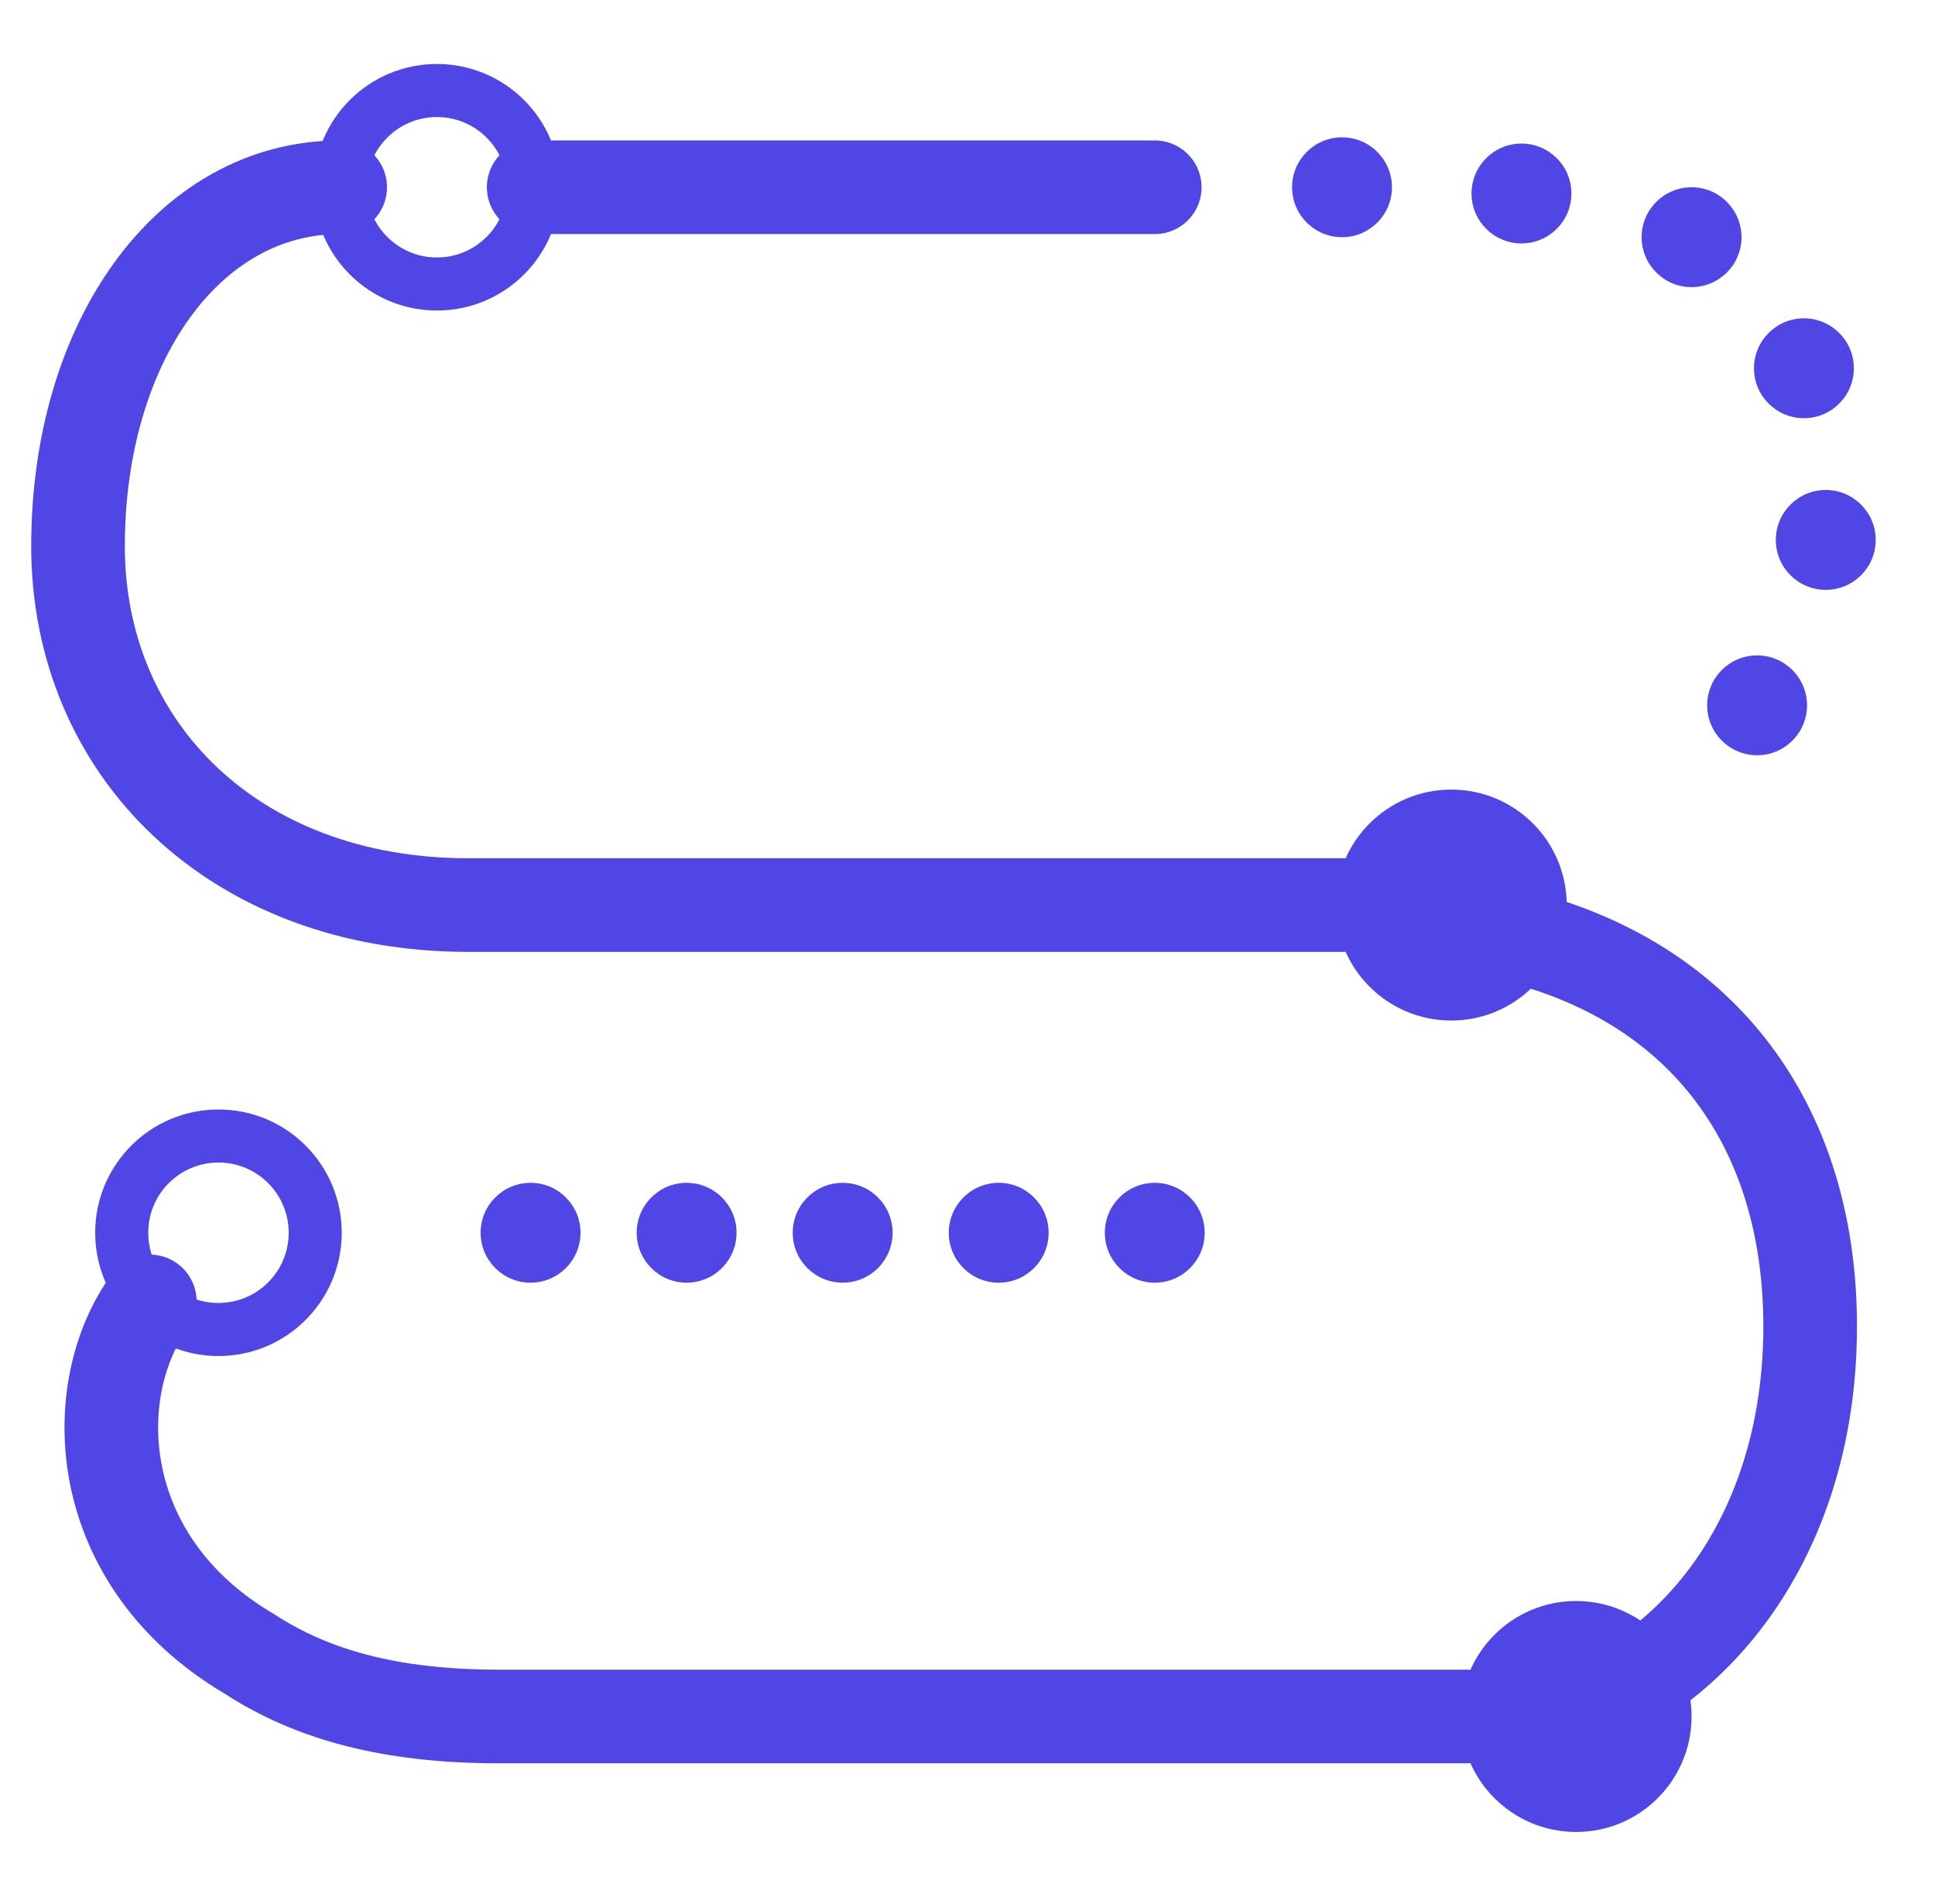
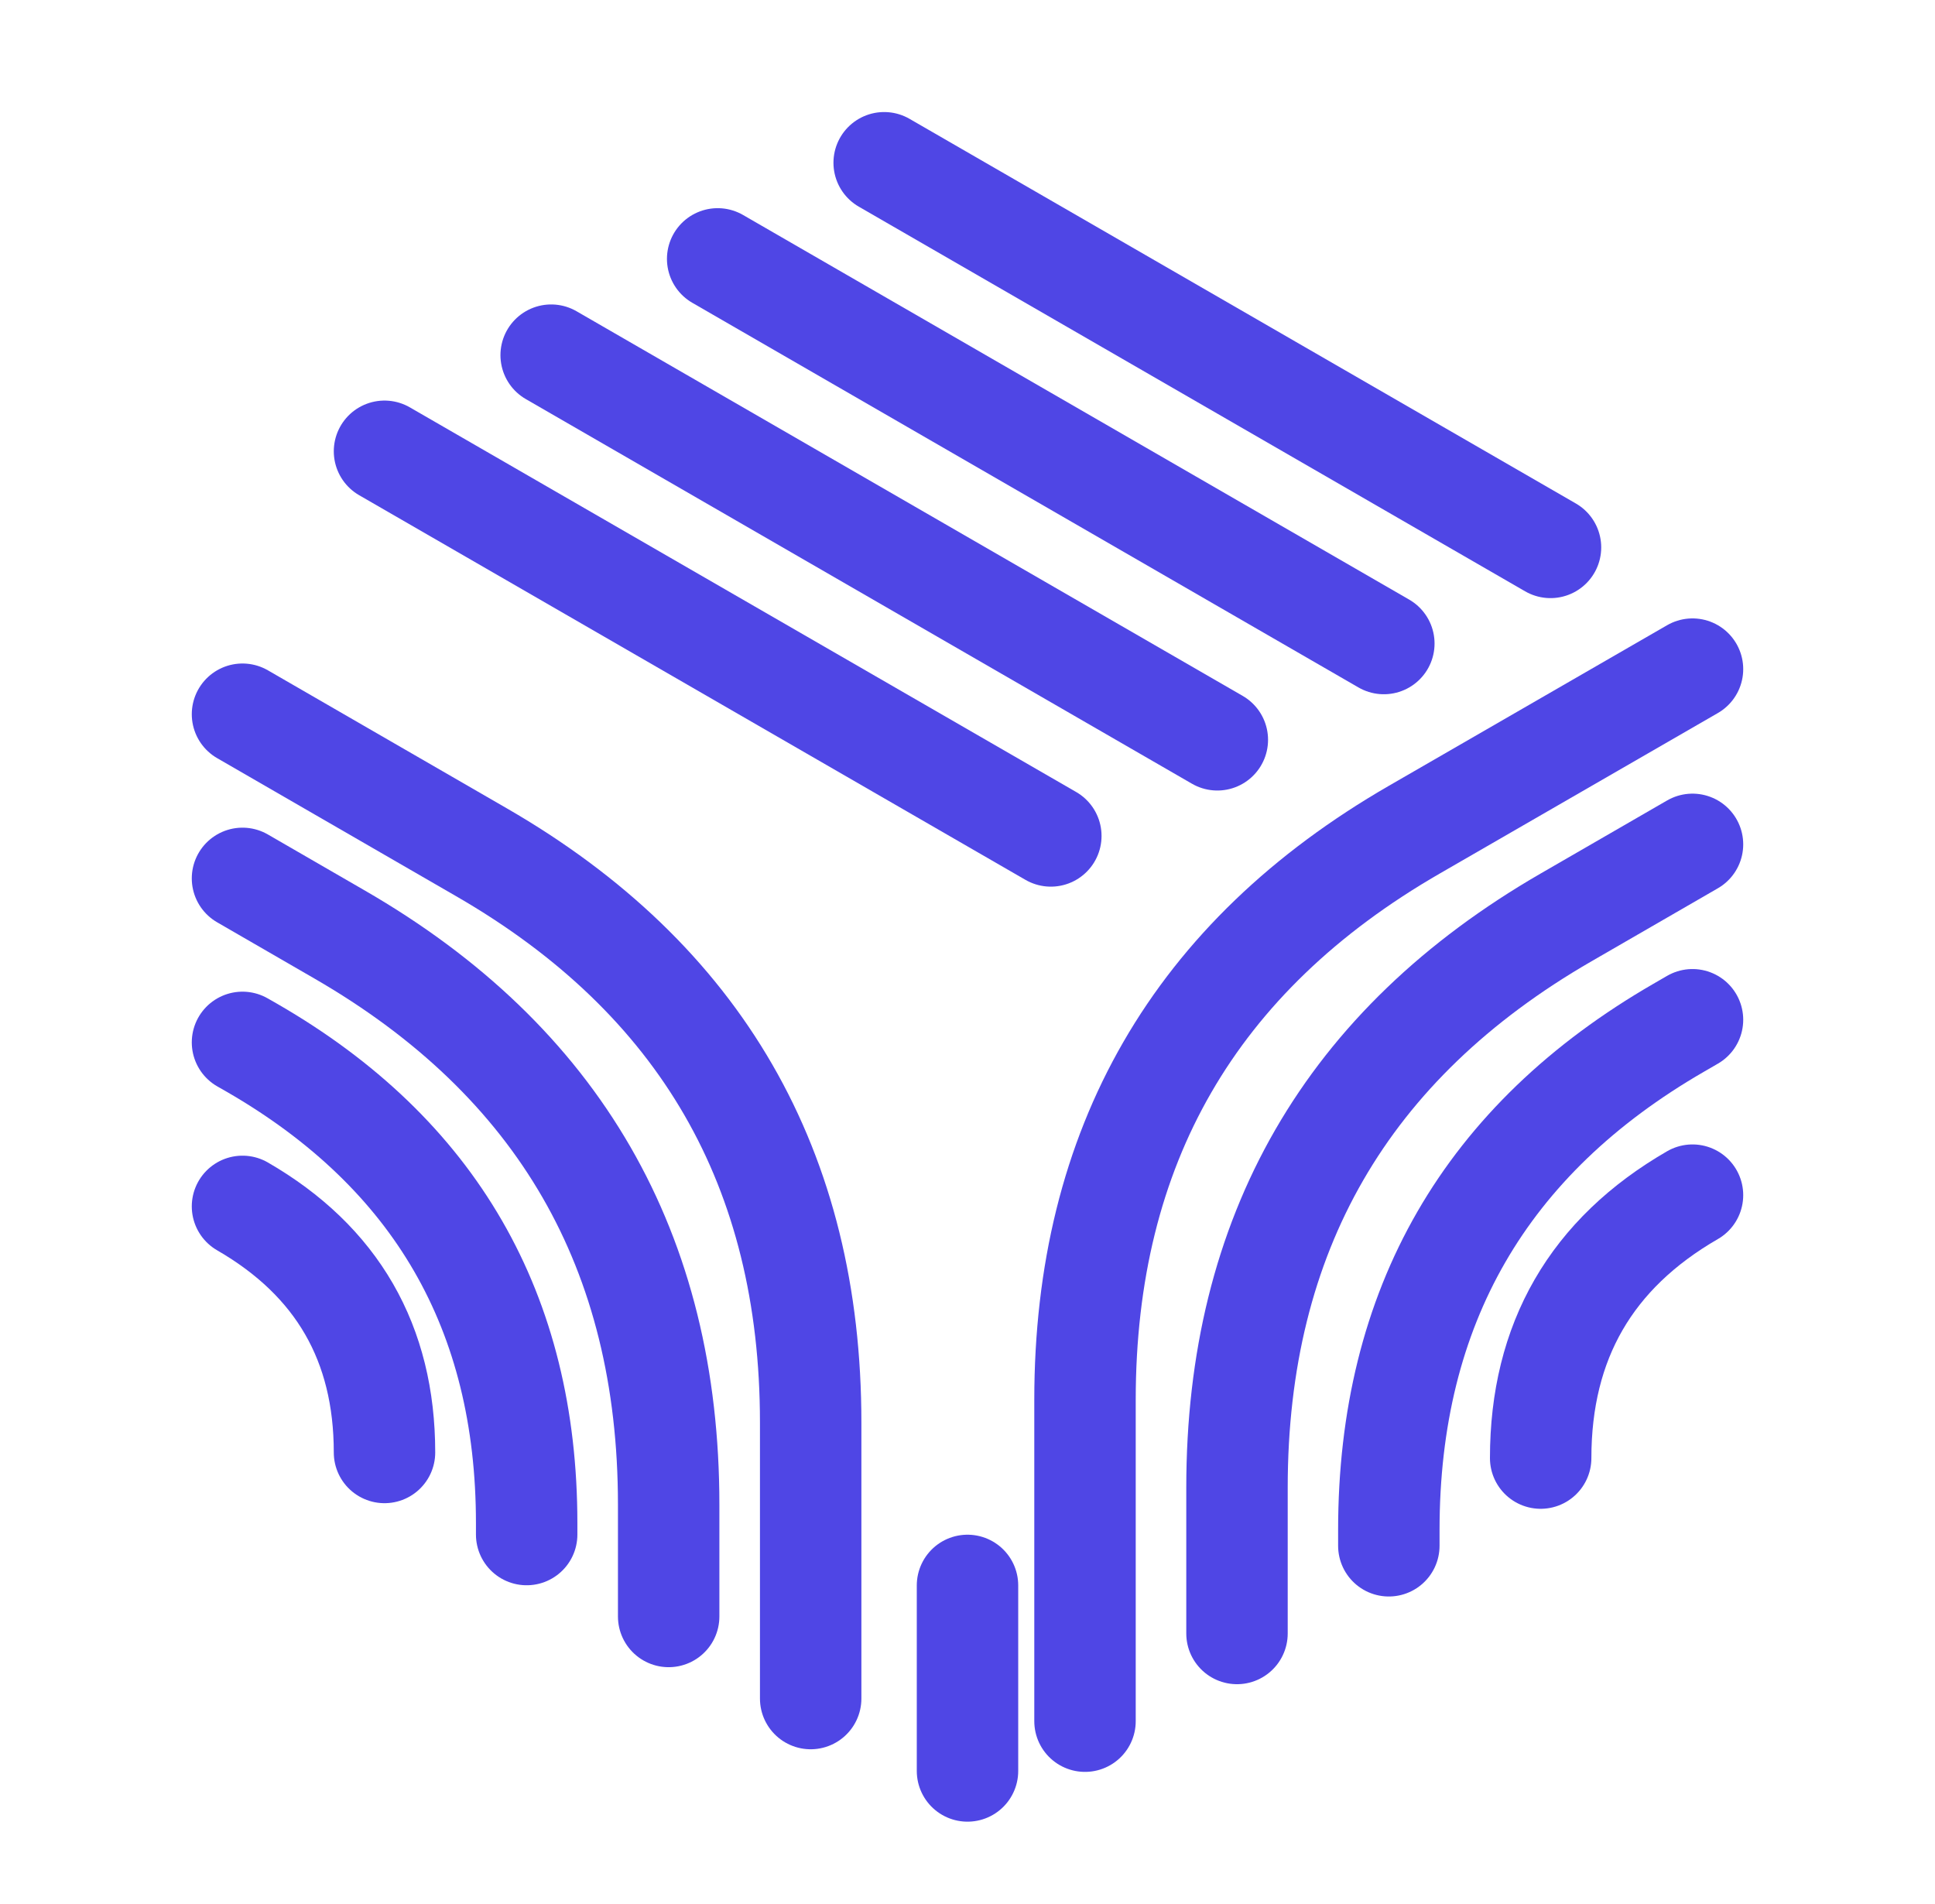
<svg xmlns="http://www.w3.org/2000/svg" viewBox="0 0 124 122" role="img" aria-label="Spoor">
-   <path d="M21.8 12 C12 12 5 22 5 35 C5 48 15 58 30 58 L86 58" fill="none" stroke="#4F46E5" stroke-width="6.0" stroke-linecap="round" stroke-linejoin="round" />
-   <path d="M34.2 12 L74 12" fill="none" stroke="#4F46E5" stroke-width="6.0" stroke-linecap="round" stroke-linejoin="round" />
-   <path d="M99 60.5 C110 64 116 73 116 85 C116 97 110 106 101.5 109.5" fill="none" stroke="#4F46E5" stroke-width="6.0" stroke-linecap="round" stroke-linejoin="round" />
-   <path d="M9.6 83.4 C5.5 89 5.8 100 16 106 C20 108.6 25 110 32 110 L94 110" fill="none" stroke="#4F46E5" stroke-width="6.0" stroke-linecap="round" stroke-linejoin="round" />
-   <circle cx="86" cy="12" r="3.2" fill="#4F46E5" />
-   <circle cx="97.5" cy="12.4" r="3.2" fill="#4F46E5" />
-   <circle cx="108.4" cy="15.2" r="3.2" fill="#4F46E5" />
-   <circle cx="115.6" cy="23.6" r="3.2" fill="#4F46E5" />
-   <circle cx="117" cy="34.6" r="3.2" fill="#4F46E5" />
-   <circle cx="112.6" cy="45.2" r="3.2" fill="#4F46E5" />
-   <circle cx="34" cy="79" r="3.2" fill="#4F46E5" />
-   <circle cx="44" cy="79" r="3.2" fill="#4F46E5" />
-   <circle cx="54" cy="79" r="3.2" fill="#4F46E5" />
-   <circle cx="64" cy="79" r="3.2" fill="#4F46E5" />
-   <circle cx="74" cy="79" r="3.2" fill="#4F46E5" />
-   <circle cx="28" cy="12" r="6.2" fill="none" stroke="#4F46E5" stroke-width="3.4" />
-   <circle cx="14" cy="79" r="6.2" fill="none" stroke="#4F46E5" stroke-width="3.4" />
-   <circle cx="93" cy="58" r="7.4" fill="#4F46E5" />
-   <circle cx="101" cy="110" r="7.4" fill="#4F46E5" />
+   <path d="M24.64 28.92 L67.34 53.57" fill="none" stroke="#4F46E5" stroke-width="6.50" stroke-linecap="round" stroke-linejoin="round" />
+   <path d="M35.32 22.76 L78.01 47.41" fill="none" stroke="#4F46E5" stroke-width="6.50" stroke-linecap="round" stroke-linejoin="round" />
+   <path d="M45.99 16.59 L88.68 41.24" fill="none" stroke="#4F46E5" stroke-width="6.50" stroke-linecap="round" stroke-linejoin="round" />
+   <path d="M56.66 10.43 L99.36 35.08" fill="none" stroke="#4F46E5" stroke-width="6.50" stroke-linecap="round" stroke-linejoin="round" />
+   <path d="M15.54 77.31 L15.54 77.31 Q24.64 82.57 24.64 93.08 L24.64 93.08" fill="none" stroke="#4F46E5" stroke-width="6.50" stroke-linecap="round" stroke-linejoin="round" />
+   <path d="M15.54 66.80 L16.17 67.16 Q33.75 77.31 33.75 97.61 L33.75 98.34" fill="none" stroke="#4F46E5" stroke-width="6.50" stroke-linecap="round" stroke-linejoin="round" />
+   <path d="M15.54 56.29 L21.75 59.88 Q42.85 72.06 42.85 96.42 L42.85 103.59" fill="none" stroke="#4F46E5" stroke-width="6.50" stroke-linecap="round" stroke-linejoin="round" />
+   <path d="M15.54 45.77 L30.86 54.62 Q51.95 66.80 51.95 91.16 L51.95 108.85" fill="none" stroke="#4F46E5" stroke-width="6.50" stroke-linecap="round" stroke-linejoin="round" />
+   <path d="M108.46 76.59 L108.46 76.59 Q98.73 82.21 98.73 93.44 L98.73 93.44" fill="none" stroke="#4F46E5" stroke-width="6.50" stroke-linecap="round" stroke-linejoin="round" />
+   <path d="M108.46 65.35 L107.58 65.86 Q89.00 76.59 89.00 98.05 L89.00 99.06" fill="none" stroke="#4F46E5" stroke-width="6.50" stroke-linecap="round" stroke-linejoin="round" />
+   <path d="M108.46 54.11 L100.36 58.79 Q79.27 70.97 79.27 95.33 L79.27 104.68" fill="none" stroke="#4F46E5" stroke-width="6.50" stroke-linecap="round" stroke-linejoin="round" />
+   <path d="M108.46 42.88 L90.63 53.17 Q69.53 65.35 69.53 89.71 L69.53 110.30" fill="none" stroke="#4F46E5" stroke-width="6.50" stroke-linecap="round" stroke-linejoin="round" />
+   <path d="M62.00 113.49 L62.00 101.60" fill="none" stroke="#4F46E5" stroke-width="6.50" stroke-linecap="round" stroke-linejoin="round" />
</svg>
